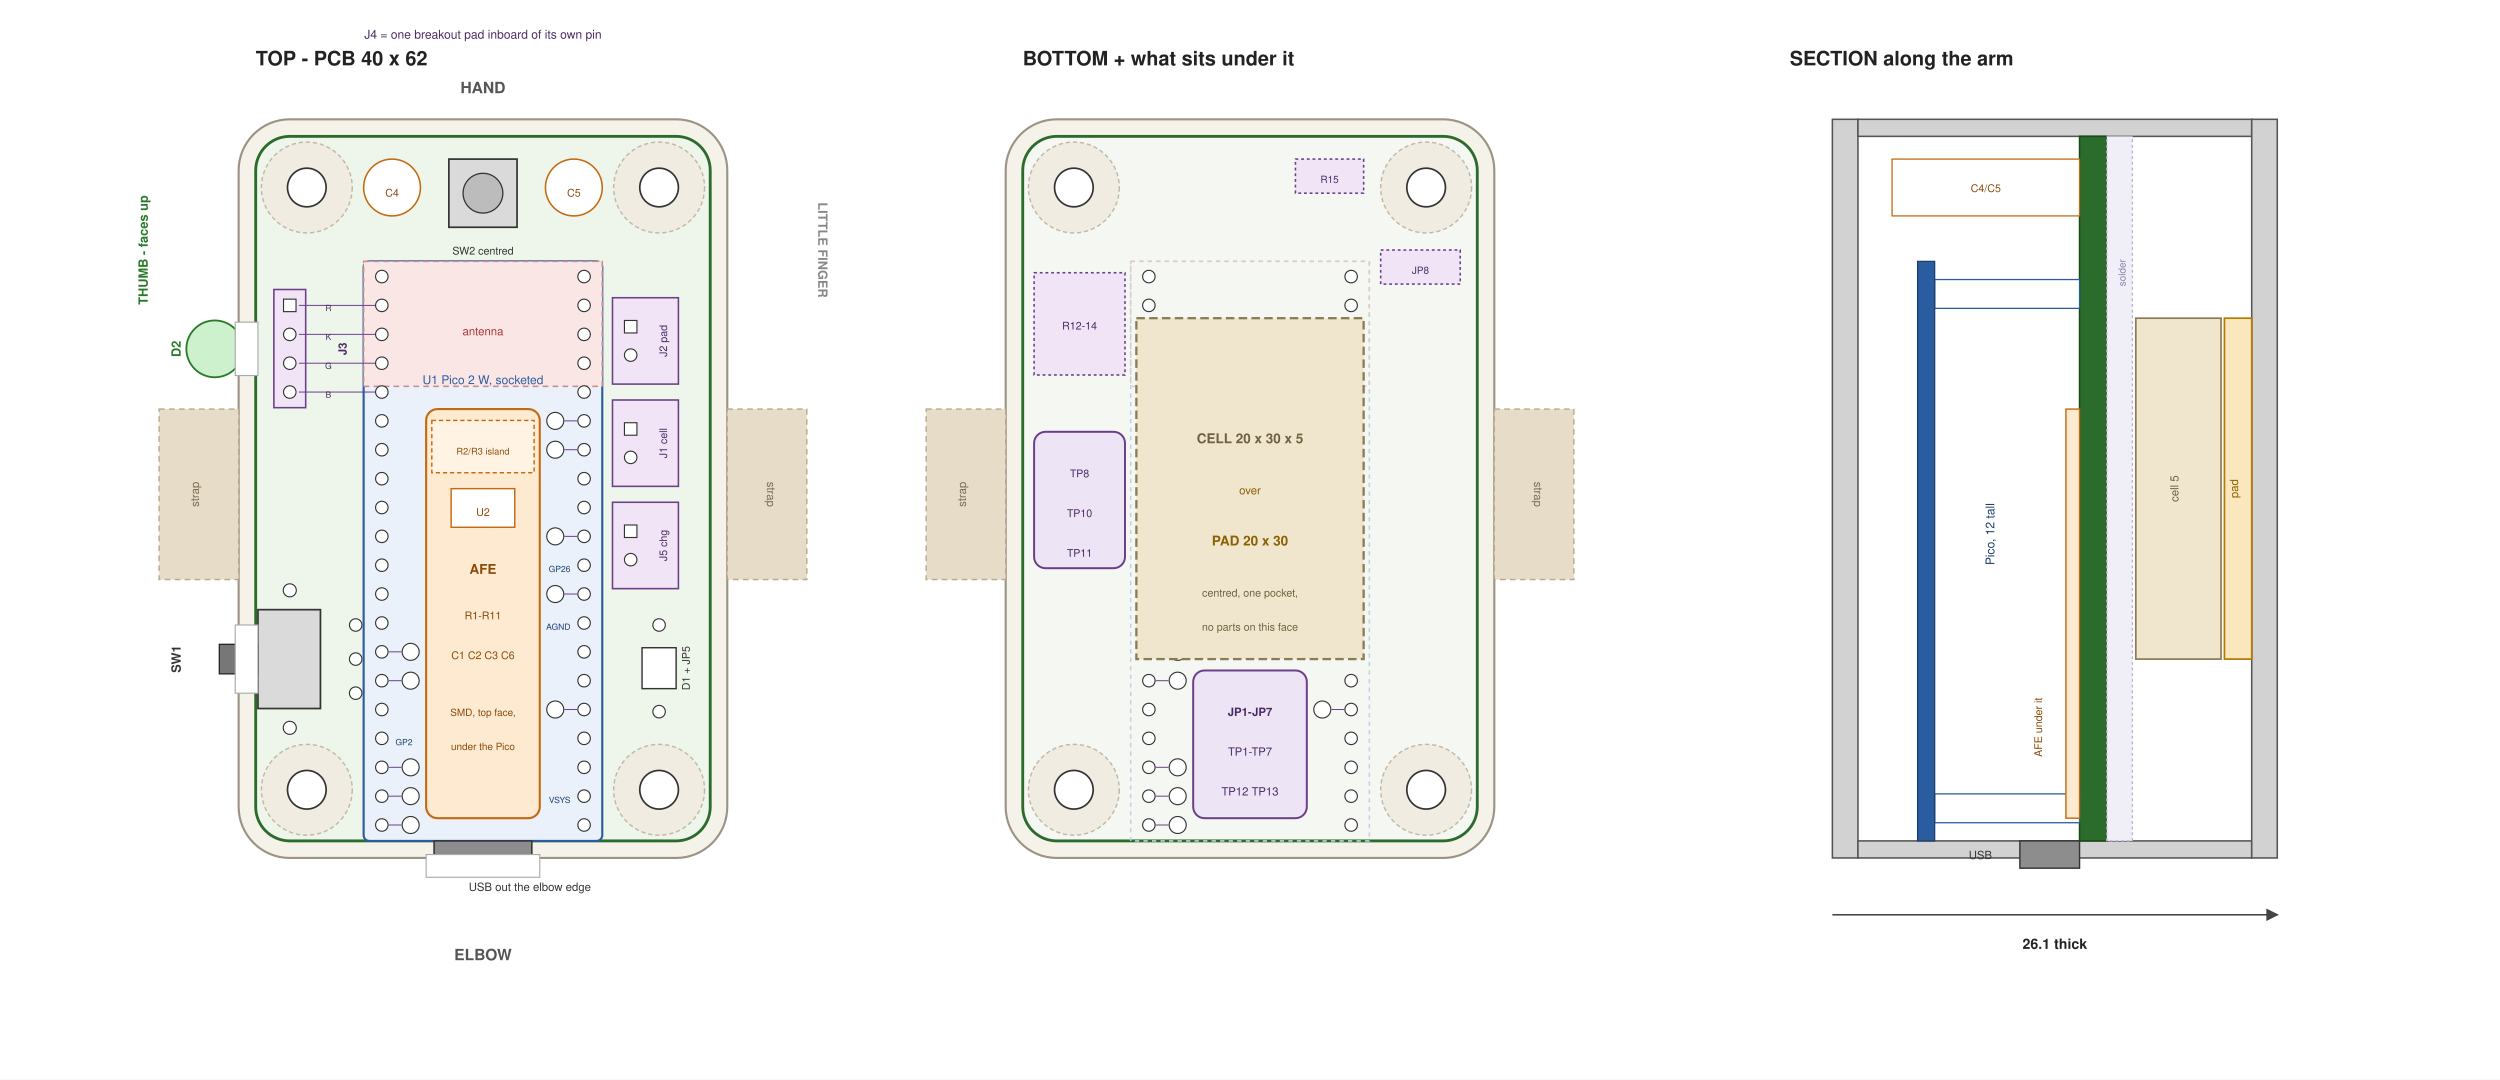
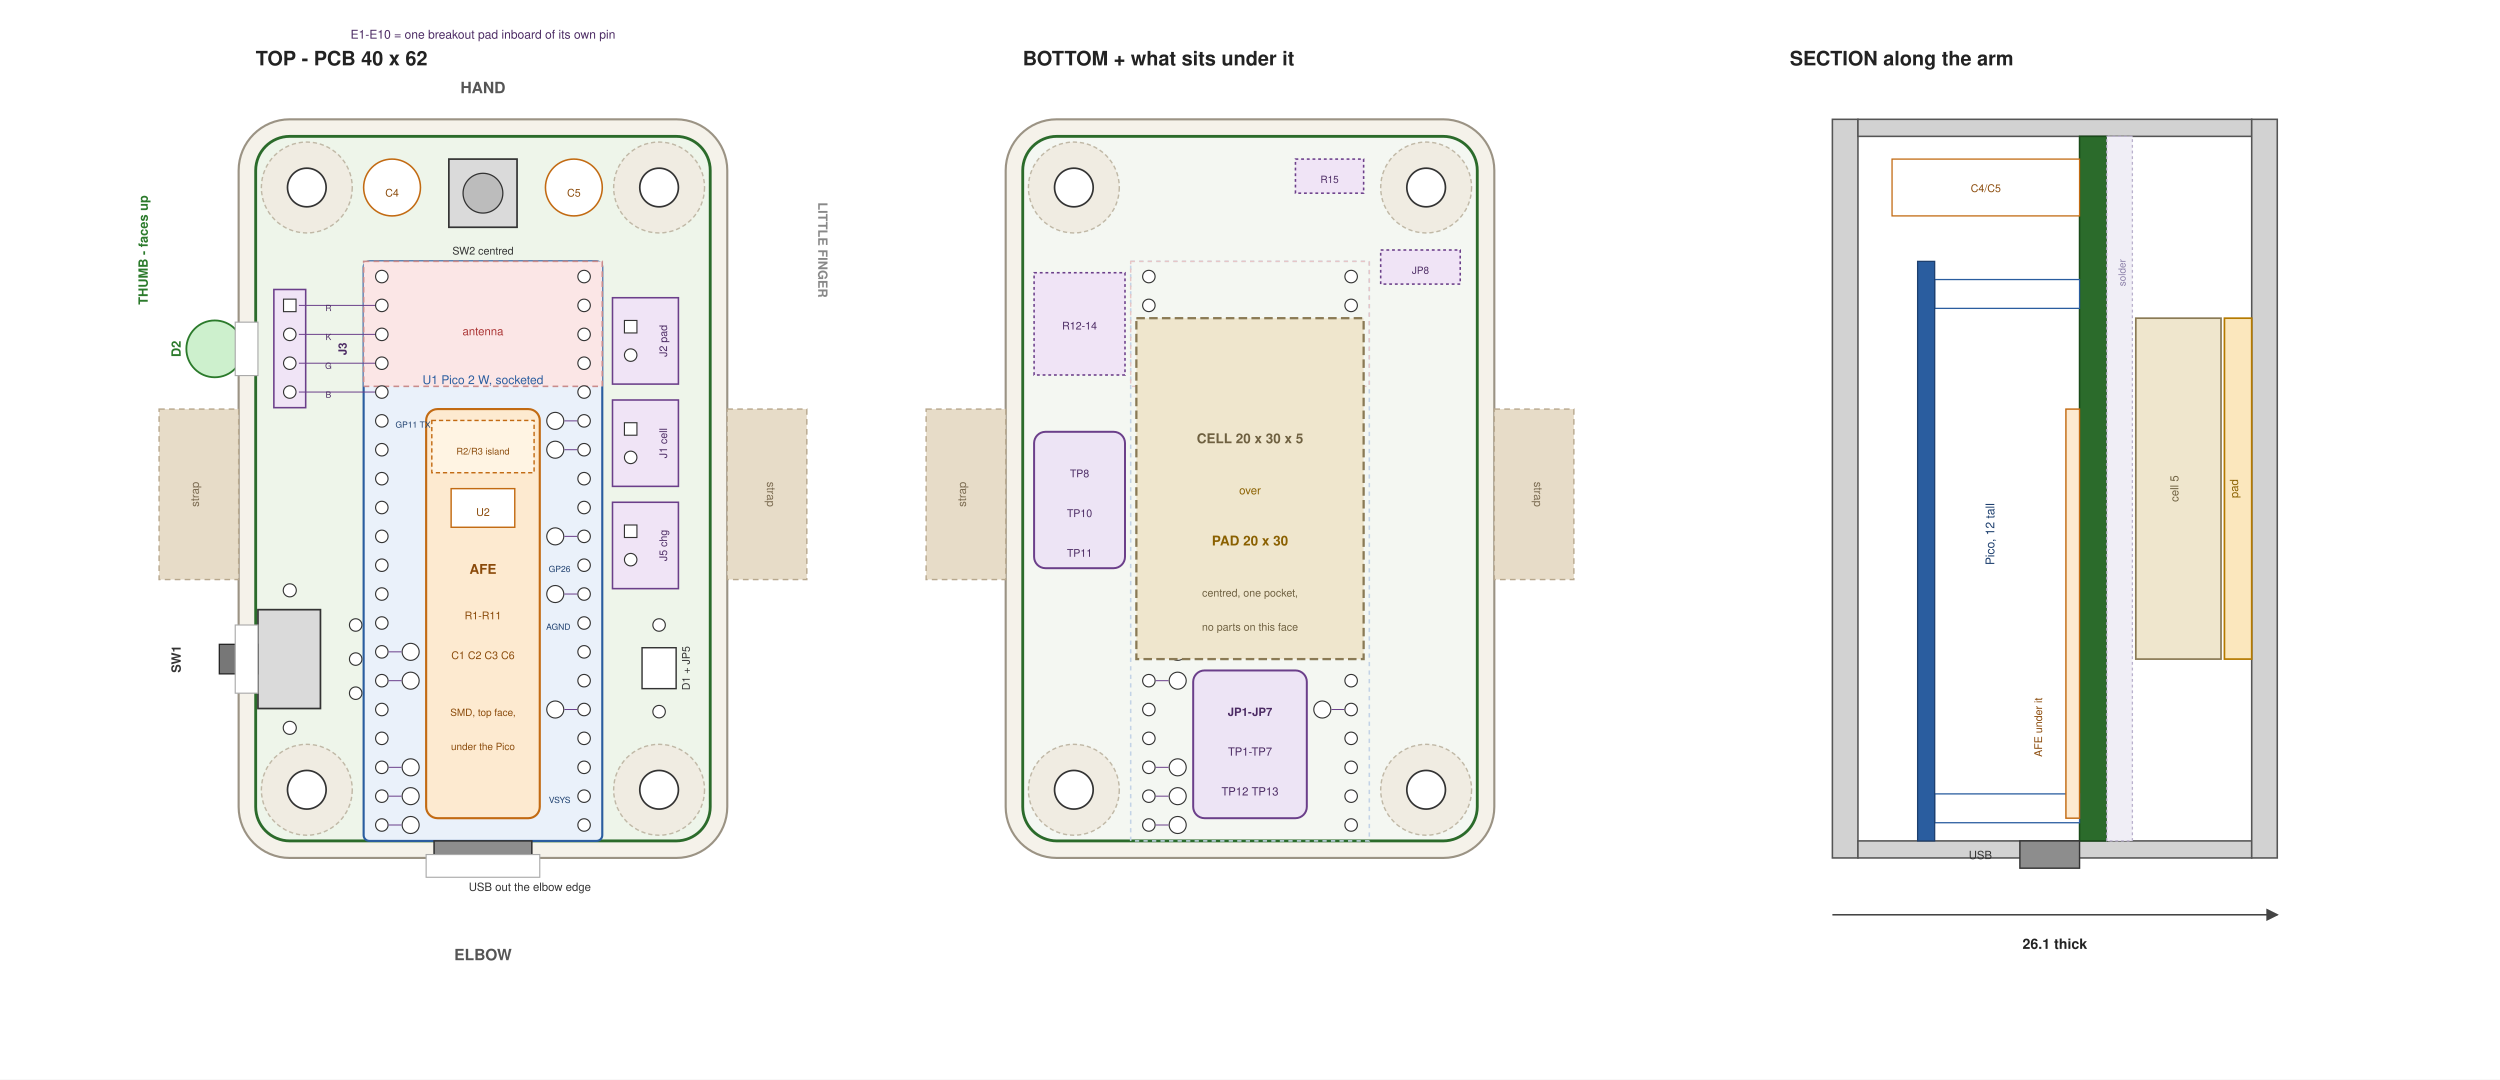
<svg xmlns="http://www.w3.org/2000/svg" width="1760" height="760" viewBox="0 0 1760 760" font-family="Segoe UI, Helvetica, Arial, sans-serif">
  <defs>
    <marker id="arr" markerWidth="8" markerHeight="8" refX="7" refY="4" orient="auto">
      <path d="M0,0 L8,4 L0,8 z" fill="#444" />
    </marker>
  </defs>
  <rect width="1760" height="760" fill="#ffffff" />
  <text x="180" y="46" font-size="14" text-anchor="start" fill="#222" font-weight="bold">TOP  -  PCB 40 x 62</text>
  <rect x="168.0" y="84.0" width="344.0" height="520.0" rx="36.0" fill="#f5f2ea" stroke="#9b9384" stroke-width="1.5" />
  <rect x="112.0" y="288.0" width="56.0" height="120.0" rx="0.0" fill="#e7dcc8" stroke="#b8a88e" stroke-width="1" stroke-dasharray="4,3" />
  <rect x="512.0" y="288.0" width="56.0" height="120.0" rx="0.0" fill="#e7dcc8" stroke="#b8a88e" stroke-width="1" stroke-dasharray="4,3" />
  <text x="140.0" y="348.0" font-size="8" text-anchor="middle" fill="#7a6a50" font-weight="normal" transform="rotate(-90 140.0 348.0)">strap</text>
  <text x="540.0" y="348.0" font-size="8" text-anchor="middle" fill="#7a6a50" font-weight="normal" transform="rotate(90 540.0 348.0)">strap</text>
  <rect x="180.0" y="96.0" width="320.0" height="496.0" rx="24.0" fill="#eef5ea" stroke="#2b6b2b" stroke-width="2" />
  <circle cx="216.0" cy="132.0" r="32.0" fill="#f0ece2" stroke="#c0b8a6" stroke-width="1" stroke-dasharray="3,2" />
  <circle cx="216.0" cy="132.0" r="13.6" fill="#fff" stroke="#333" stroke-width="1.2" />
  <circle cx="464.0" cy="132.0" r="32.0" fill="#f0ece2" stroke="#c0b8a6" stroke-width="1" stroke-dasharray="3,2" />
  <circle cx="464.0" cy="132.0" r="13.6" fill="#fff" stroke="#333" stroke-width="1.2" />
  <circle cx="216.0" cy="556.0" r="32.0" fill="#f0ece2" stroke="#c0b8a6" stroke-width="1" stroke-dasharray="3,2" />
  <circle cx="216.0" cy="556.0" r="13.6" fill="#fff" stroke="#333" stroke-width="1.2" />
  <circle cx="464.0" cy="556.0" r="32.0" fill="#f0ece2" stroke="#c0b8a6" stroke-width="1" stroke-dasharray="3,2" />
  <circle cx="464.0" cy="556.0" r="13.6" fill="#fff" stroke="#333" stroke-width="1.2" />
  <text x="340.0" y="65.6" font-size="11" text-anchor="middle" fill="#555" font-weight="bold">HAND</text>
  <text x="340.0" y="676.0" font-size="11" text-anchor="middle" fill="#555" font-weight="bold">ELBOW</text>
  <text x="104.0" y="176.0" font-size="9" text-anchor="middle" fill="#2b7a2b" font-weight="bold" transform="rotate(-90 104.0 176.0)">THUMB - faces up</text>
  <text x="576.0" y="176.0" font-size="9" text-anchor="middle" fill="#888" font-weight="bold" transform="rotate(90 576.0 176.0)">LITTLE FINGER</text>
  <rect x="256.0" y="184.0" width="168.0" height="408.0" rx="4.0" fill="#eaf1fa" stroke="#2a5d9f" stroke-width="1.5" />
  <rect x="256.0" y="184.0" width="168.0" height="88.0" rx="0.0" fill="#fbe6e6" stroke="#c98b8b" stroke-width="1.1" stroke-dasharray="4,3" />
  <text x="340.0" y="236.0" font-size="8" text-anchor="middle" fill="#a33" font-weight="normal">antenna</text>
  <rect x="305.6" y="592.0" width="68.8" height="19.2" rx="0.0" fill="#8d8d8d" stroke="#333" stroke-width="1.1" />
  <rect x="300.0" y="601.6" width="80.0" height="16.0" rx="0.0" fill="#fff" stroke="#aaa" stroke-width="0.8" />
  <text x="416.0" y="627.2" font-size="8" text-anchor="end" fill="#333" font-weight="normal">USB out the elbow edge</text>
  <text x="340.0" y="270.4" font-size="8.5" text-anchor="middle" fill="#2a5d9f" font-weight="normal">U1  Pico 2 W, socketed</text>
  <circle cx="268.8" cy="580.8" r="4.4" fill="#fff" stroke="#333" stroke-width="0.8" />
  <circle cx="411.2" cy="194.7" r="4.4" fill="#fff" stroke="#333" stroke-width="0.8" />
  <circle cx="268.8" cy="560.5" r="4.4" fill="#fff" stroke="#333" stroke-width="0.8" />
  <circle cx="411.2" cy="215.0" r="4.4" fill="#fff" stroke="#333" stroke-width="0.8" />
  <circle cx="268.8" cy="540.2" r="4.4" fill="#fff" stroke="#333" stroke-width="0.8" />
  <circle cx="411.2" cy="235.4" r="4.4" fill="#fff" stroke="#333" stroke-width="0.8" />
  <circle cx="268.8" cy="519.8" r="4.4" fill="#fff" stroke="#333" stroke-width="0.8" />
  <circle cx="411.2" cy="255.7" r="4.4" fill="#fff" stroke="#333" stroke-width="0.8" />
  <circle cx="268.8" cy="499.5" r="4.4" fill="#fff" stroke="#333" stroke-width="0.8" />
  <circle cx="411.2" cy="276.0" r="4.4" fill="#fff" stroke="#333" stroke-width="0.8" />
  <circle cx="268.8" cy="479.2" r="4.4" fill="#fff" stroke="#333" stroke-width="0.8" />
  <circle cx="411.2" cy="296.3" r="4.4" fill="#fff" stroke="#333" stroke-width="0.8" />
  <circle cx="268.8" cy="458.9" r="4.4" fill="#fff" stroke="#333" stroke-width="0.8" />
  <circle cx="411.2" cy="316.6" r="4.4" fill="#fff" stroke="#333" stroke-width="0.8" />
  <circle cx="268.8" cy="438.6" r="4.4" fill="#fff" stroke="#333" stroke-width="0.8" />
  <circle cx="411.2" cy="337.0" r="4.4" fill="#fff" stroke="#333" stroke-width="0.8" />
  <circle cx="268.8" cy="418.2" r="4.4" fill="#fff" stroke="#333" stroke-width="0.8" />
  <circle cx="411.2" cy="357.3" r="4.4" fill="#fff" stroke="#333" stroke-width="0.8" />
  <circle cx="268.8" cy="397.9" r="4.4" fill="#fff" stroke="#333" stroke-width="0.8" />
  <circle cx="411.2" cy="377.6" r="4.4" fill="#fff" stroke="#333" stroke-width="0.8" />
  <circle cx="268.8" cy="377.6" r="4.4" fill="#fff" stroke="#333" stroke-width="0.8" />
  <circle cx="411.2" cy="397.9" r="4.4" fill="#fff" stroke="#333" stroke-width="0.8" />
  <circle cx="268.8" cy="357.3" r="4.4" fill="#fff" stroke="#333" stroke-width="0.8" />
  <circle cx="411.2" cy="418.2" r="4.4" fill="#fff" stroke="#333" stroke-width="0.8" />
  <circle cx="268.8" cy="337.0" r="4.4" fill="#fff" stroke="#333" stroke-width="0.8" />
  <circle cx="411.2" cy="438.6" r="4.4" fill="#fff" stroke="#333" stroke-width="0.8" />
  <circle cx="268.8" cy="316.6" r="4.4" fill="#fff" stroke="#333" stroke-width="0.8" />
  <circle cx="411.2" cy="458.9" r="4.4" fill="#fff" stroke="#333" stroke-width="0.8" />
  <circle cx="268.8" cy="296.3" r="4.4" fill="#fff" stroke="#333" stroke-width="0.8" />
  <circle cx="411.2" cy="479.2" r="4.4" fill="#fff" stroke="#333" stroke-width="0.8" />
  <circle cx="268.8" cy="276.0" r="4.4" fill="#fff" stroke="#333" stroke-width="0.8" />
  <circle cx="411.2" cy="499.5" r="4.4" fill="#fff" stroke="#333" stroke-width="0.8" />
  <circle cx="268.8" cy="255.7" r="4.4" fill="#fff" stroke="#333" stroke-width="0.8" />
  <circle cx="411.2" cy="519.8" r="4.4" fill="#fff" stroke="#333" stroke-width="0.8" />
  <circle cx="268.8" cy="235.4" r="4.4" fill="#fff" stroke="#333" stroke-width="0.8" />
  <circle cx="411.2" cy="540.2" r="4.4" fill="#fff" stroke="#333" stroke-width="0.8" />
  <circle cx="268.8" cy="215.0" r="4.4" fill="#fff" stroke="#333" stroke-width="0.8" />
  <circle cx="411.2" cy="560.5" r="4.4" fill="#fff" stroke="#333" stroke-width="0.8" />
  <circle cx="268.8" cy="194.7" r="4.4" fill="#fff" stroke="#333" stroke-width="0.8" />
  <circle cx="411.2" cy="580.8" r="4.4" fill="#fff" stroke="#333" stroke-width="0.8" />
  <circle cx="289.1" cy="580.8" r="6.0" fill="#fff" stroke="#333" stroke-width="0.8" />
  <line x1="273.6" y1="580.8" x2="282.7" y2="580.8" stroke="#6b3f8a" stroke-width="0.7" />
  <circle cx="289.1" cy="560.5" r="6.0" fill="#fff" stroke="#333" stroke-width="0.8" />
  <line x1="273.6" y1="560.5" x2="282.7" y2="560.5" stroke="#6b3f8a" stroke-width="0.7" />
  <circle cx="289.1" cy="540.2" r="6.0" fill="#fff" stroke="#333" stroke-width="0.8" />
  <line x1="273.6" y1="540.2" x2="282.7" y2="540.2" stroke="#6b3f8a" stroke-width="0.7" />
  <circle cx="289.1" cy="479.2" r="6.0" fill="#fff" stroke="#333" stroke-width="0.8" />
  <line x1="273.6" y1="479.2" x2="282.7" y2="479.2" stroke="#6b3f8a" stroke-width="0.7" />
  <circle cx="289.1" cy="458.9" r="6.0" fill="#fff" stroke="#333" stroke-width="0.8" />
  <line x1="273.6" y1="458.9" x2="282.7" y2="458.9" stroke="#6b3f8a" stroke-width="0.7" />
  <circle cx="390.9" cy="296.3" r="6.0" fill="#fff" stroke="#333" stroke-width="0.8" />
  <line x1="406.4" y1="296.3" x2="397.3" y2="296.3" stroke="#6b3f8a" stroke-width="0.7" />
  <circle cx="390.9" cy="316.6" r="6.0" fill="#fff" stroke="#333" stroke-width="0.8" />
  <line x1="406.4" y1="316.6" x2="397.3" y2="316.6" stroke="#6b3f8a" stroke-width="0.7" />
  <circle cx="390.9" cy="377.6" r="6.0" fill="#fff" stroke="#333" stroke-width="0.8" />
  <line x1="406.4" y1="377.6" x2="397.3" y2="377.6" stroke="#6b3f8a" stroke-width="0.7" />
  <circle cx="390.9" cy="418.2" r="6.0" fill="#fff" stroke="#333" stroke-width="0.8" />
  <line x1="406.4" y1="418.2" x2="397.3" y2="418.2" stroke="#6b3f8a" stroke-width="0.7" />
  <circle cx="390.9" cy="499.5" r="6.0" fill="#fff" stroke="#333" stroke-width="0.8" />
  <line x1="406.4" y1="499.5" x2="397.3" y2="499.5" stroke="#6b3f8a" stroke-width="0.7" />
-   <text x="340.0" y="27.2" font-size="8.5" text-anchor="middle" fill="#4b2a63" font-weight="normal">J4 = one breakout pad inboard of its own pin</text>
+   <text x="340.0" y="27.2" font-size="8.5" text-anchor="middle" fill="#4b2a63" font-weight="normal">E1-E10 = one breakout pad inboard of its own pin</text>
  <rect x="300.0" y="288.0" width="80.0" height="288.0" rx="8.0" fill="#fdead0" stroke="#c26a12" stroke-width="1.5" />
  <rect x="304.0" y="296.0" width="72.0" height="36.8" rx="0.0" fill="#fff4e3" stroke="#c26a12" stroke-width="1.0" stroke-dasharray="3,2" />
  <text x="340.0" y="320.0" font-size="6.5" text-anchor="middle" fill="#8a4a0a" font-weight="normal">R2/R3 island</text>
  <rect x="317.6" y="344.0" width="44.8" height="27.2" rx="0.0" fill="#fff" stroke="#c26a12" stroke-width="1.0" />
  <text x="340.0" y="363.2" font-size="7.5" text-anchor="middle" fill="#8a4a0a" font-weight="normal">U2</text>
  <text x="340.0" y="404.0" font-size="9.5" text-anchor="middle" fill="#8a4a0a" font-weight="bold">AFE</text>
  <text x="340.0" y="436.0" font-size="7.5" text-anchor="middle" fill="#8a4a0a" font-weight="normal">R1-R11</text>
  <text x="340.0" y="464.0" font-size="7.5" text-anchor="middle" fill="#8a4a0a" font-weight="normal">C1 C2 C3 C6</text>
  <text x="340.0" y="504.0" font-size="7" text-anchor="middle" fill="#8a4a0a" font-weight="normal">SMD, top face,</text>
  <text x="340.0" y="528.0" font-size="7" text-anchor="middle" fill="#8a4a0a" font-weight="normal">under the Pico</text>
  <rect x="192.8" y="203.8" width="22.4" height="83.2" rx="0.0" fill="#f0e4f6" stroke="#6b3f8a" stroke-width="1.1" />
  <rect x="199.6" y="210.6" width="8.8" height="8.8" rx="0.0" fill="#fff" stroke="#333" stroke-width="0.8" />
  <line x1="210.4" y1="215.0" x2="264.0" y2="215.0" stroke="#6b3f8a" stroke-width="0.7" />
  <text x="231.2" y="219.0" font-size="6" text-anchor="middle" fill="#4b2a63" font-weight="normal">R</text>
  <circle cx="204.0" cy="235.4" r="4.4" fill="#fff" stroke="#333" stroke-width="0.8" />
  <line x1="210.4" y1="235.4" x2="264.0" y2="235.4" stroke="#6b3f8a" stroke-width="0.7" />
  <text x="231.2" y="239.4" font-size="6" text-anchor="middle" fill="#4b2a63" font-weight="normal">K</text>
  <circle cx="204.0" cy="255.7" r="4.4" fill="#fff" stroke="#333" stroke-width="0.8" />
  <line x1="210.4" y1="255.7" x2="264.0" y2="255.7" stroke="#6b3f8a" stroke-width="0.7" />
  <text x="231.2" y="259.7" font-size="6" text-anchor="middle" fill="#4b2a63" font-weight="normal">G</text>
  <circle cx="204.0" cy="276.0" r="4.4" fill="#fff" stroke="#333" stroke-width="0.8" />
  <line x1="210.4" y1="276.0" x2="264.0" y2="276.0" stroke="#6b3f8a" stroke-width="0.7" />
  <text x="231.2" y="280.0" font-size="6" text-anchor="middle" fill="#4b2a63" font-weight="normal">B</text>
  <circle cx="151.2" cy="245.6" r="20.0" fill="#cdf0cd" stroke="#2b7a2b" stroke-width="1.3" />
  <rect x="165.6" y="226.8" width="16.0" height="37.6" rx="0.0" fill="#fff" stroke="#aaa" stroke-width="0.8" />
  <text x="127.2" y="245.6" font-size="9" text-anchor="middle" fill="#2b7a2b" font-weight="bold" transform="rotate(-90 127.2 245.6)">D2</text>
  <text x="244.0" y="245.6" font-size="8" text-anchor="middle" fill="#4b2a63" font-weight="bold" transform="rotate(-90 244.0 245.6)">J3</text>
  <rect x="181.6" y="429.2" width="44.0" height="69.6" rx="0.0" fill="#dadada" stroke="#333" stroke-width="1.2" />
  <circle cx="250.4" cy="440.0" r="4.4" fill="#fff" stroke="#333" stroke-width="0.8" />
  <circle cx="250.4" cy="464.0" r="4.4" fill="#fff" stroke="#333" stroke-width="0.8" />
  <circle cx="250.4" cy="488.0" r="4.4" fill="#fff" stroke="#333" stroke-width="0.8" />
  <circle cx="204.0" cy="415.6" r="4.6" fill="#fff" stroke="#333" stroke-width="0.8" />
  <circle cx="204.0" cy="512.4" r="4.6" fill="#fff" stroke="#333" stroke-width="0.8" />
  <rect x="154.4" y="453.6" width="27.2" height="20.8" rx="0.0" fill="#777" stroke="#222" stroke-width="0.9" />
  <rect x="165.6" y="440.0" width="16.0" height="48.0" rx="0.0" fill="#fff" stroke="#aaa" stroke-width="0.8" />
  <text x="127.2" y="464.0" font-size="9" text-anchor="middle" fill="#333" font-weight="bold" transform="rotate(-90 127.2 464.0)">SW1</text>
  <rect x="316.0" y="112.0" width="48.0" height="48.0" rx="0.0" fill="#dadada" stroke="#333" stroke-width="1.2" />
  <circle cx="340.0" cy="136.0" r="14.0" fill="#bcbcbc" stroke="#333" stroke-width="0.9" />
  <text x="340.0" y="179.2" font-size="7.5" text-anchor="middle" fill="#333" font-weight="normal">SW2 centred</text>
  <circle cx="276.0" cy="132.0" r="20.0" fill="#fff" stroke="#c26a12" stroke-width="1.1" />
  <text x="276.0" y="138.4" font-size="7.5" text-anchor="middle" fill="#8a4a0a" font-weight="normal">C4</text>
  <circle cx="404.0" cy="132.0" r="20.0" fill="#fff" stroke="#c26a12" stroke-width="1.1" />
  <text x="404.0" y="138.4" font-size="7.5" text-anchor="middle" fill="#8a4a0a" font-weight="normal">C5</text>
  <rect x="431.2" y="209.6" width="46.4" height="60.8" rx="0.0" fill="#f0e4f6" stroke="#6b3f8a" stroke-width="1.1" />
  <rect x="439.6" y="225.6" width="8.8" height="8.8" rx="0.0" fill="#fff" stroke="#333" stroke-width="0.8" />
  <circle cx="444.0" cy="250.0" r="4.4" fill="#fff" stroke="#333" stroke-width="0.8" />
  <text x="469.6" y="240.0" font-size="7.5" text-anchor="middle" fill="#4b2a63" font-weight="normal" transform="rotate(-90 469.6 240.0)">J2 pad</text>
  <rect x="431.2" y="281.6" width="46.4" height="60.8" rx="0.0" fill="#f0e4f6" stroke="#6b3f8a" stroke-width="1.1" />
  <rect x="439.6" y="297.6" width="8.8" height="8.8" rx="0.0" fill="#fff" stroke="#333" stroke-width="0.8" />
  <circle cx="444.0" cy="322.0" r="4.4" fill="#fff" stroke="#333" stroke-width="0.8" />
  <text x="469.6" y="312.0" font-size="7.5" text-anchor="middle" fill="#4b2a63" font-weight="normal" transform="rotate(-90 469.6 312.0)">J1 cell</text>
  <rect x="431.2" y="353.6" width="46.4" height="60.8" rx="0.0" fill="#f0e4f6" stroke="#6b3f8a" stroke-width="1.1" />
  <rect x="439.6" y="369.6" width="8.8" height="8.8" rx="0.0" fill="#fff" stroke="#333" stroke-width="0.8" />
  <circle cx="444.0" cy="394.0" r="4.4" fill="#fff" stroke="#333" stroke-width="0.8" />
  <text x="469.6" y="384.0" font-size="7.5" text-anchor="middle" fill="#4b2a63" font-weight="normal" transform="rotate(-90 469.6 384.0)">J5 chg</text>
  <rect x="452.0" y="456.0" width="24.0" height="28.8" rx="0.0" fill="#fff" stroke="#333" stroke-width="1" />
  <circle cx="464.0" cy="440.0" r="4.4" fill="#fff" stroke="#333" stroke-width="0.8" />
  <circle cx="464.0" cy="501.0" r="4.4" fill="#fff" stroke="#333" stroke-width="0.8" />
  <text x="485.6" y="470.4" font-size="7.5" text-anchor="middle" fill="#333" font-weight="normal" transform="rotate(-90 485.6 470.4)">D1 + JP5</text>
  <text x="401.6" y="565.3" font-size="6" text-anchor="end" fill="#1d3f6e" font-weight="normal">VSYS</text>
  <text x="401.6" y="443.4" font-size="6" text-anchor="end" fill="#1d3f6e" font-weight="normal">AGND</text>
  <text x="401.6" y="402.7" font-size="6" text-anchor="end" fill="#1d3f6e" font-weight="normal">GP26</text>
-   <text x="278.4" y="524.6" font-size="6" text-anchor="start" fill="#1d3f6e" font-weight="normal">GP2</text>
+   <text x="278.4" y="301.1" font-size="6" text-anchor="start" fill="#1d3f6e" font-weight="normal">GP11 TX</text>
  <text x="720" y="46" font-size="14" text-anchor="start" fill="#222" font-weight="bold">BOTTOM  +  what sits under it</text>
  <rect x="708.0" y="84.0" width="344.0" height="520.0" rx="36.0" fill="#f5f2ea" stroke="#9b9384" stroke-width="1.5" />
  <rect x="652.0" y="288.0" width="56.0" height="120.0" rx="0.0" fill="#e7dcc8" stroke="#b8a88e" stroke-width="1" stroke-dasharray="4,3" />
  <rect x="1052.0" y="288.0" width="56.0" height="120.0" rx="0.0" fill="#e7dcc8" stroke="#b8a88e" stroke-width="1" stroke-dasharray="4,3" />
  <text x="680.0" y="348.0" font-size="8" text-anchor="middle" fill="#7a6a50" font-weight="normal" transform="rotate(-90 680.0 348.0)">strap</text>
  <text x="1080.0" y="348.0" font-size="8" text-anchor="middle" fill="#7a6a50" font-weight="normal" transform="rotate(90 1080.0 348.0)">strap</text>
  <rect x="720.0" y="96.0" width="320.0" height="496.0" rx="24.0" fill="#f4f7f2" stroke="#2b6b2b" stroke-width="2" />
  <circle cx="756.0" cy="132.0" r="32.0" fill="#f0ece2" stroke="#c0b8a6" stroke-width="1" stroke-dasharray="3,2" />
  <circle cx="756.0" cy="132.0" r="13.6" fill="#fff" stroke="#333" stroke-width="1.2" />
  <circle cx="1004.0" cy="132.0" r="32.0" fill="#f0ece2" stroke="#c0b8a6" stroke-width="1" stroke-dasharray="3,2" />
  <circle cx="1004.0" cy="132.0" r="13.6" fill="#fff" stroke="#333" stroke-width="1.2" />
  <circle cx="756.0" cy="556.0" r="32.0" fill="#f0ece2" stroke="#c0b8a6" stroke-width="1" stroke-dasharray="3,2" />
  <circle cx="756.0" cy="556.0" r="13.6" fill="#fff" stroke="#333" stroke-width="1.2" />
  <circle cx="1004.0" cy="556.0" r="32.0" fill="#f0ece2" stroke="#c0b8a6" stroke-width="1" stroke-dasharray="3,2" />
  <circle cx="1004.0" cy="556.0" r="13.6" fill="#fff" stroke="#333" stroke-width="1.2" />
  <rect x="796.0" y="184.0" width="168.0" height="408.0" rx="0.0" fill="none" stroke="#c3d3e6" stroke-width="1.1" stroke-dasharray="3,3" />
  <rect x="796.0" y="184.0" width="168.0" height="88.0" rx="0.0" fill="none" stroke="#e7c6c6" stroke-width="1.0" stroke-dasharray="3,3" />
  <text x="880.0" y="236.0" font-size="7.5" text-anchor="middle" fill="#d8a8a8" font-weight="normal">antenna</text>
  <circle cx="808.8" cy="580.8" r="4.4" fill="#fff" stroke="#333" stroke-width="0.8" />
  <circle cx="951.2" cy="194.7" r="4.4" fill="#fff" stroke="#333" stroke-width="0.8" />
  <circle cx="808.8" cy="560.5" r="4.4" fill="#fff" stroke="#333" stroke-width="0.8" />
  <circle cx="951.2" cy="215.0" r="4.4" fill="#fff" stroke="#333" stroke-width="0.8" />
  <circle cx="808.8" cy="540.2" r="4.4" fill="#fff" stroke="#333" stroke-width="0.8" />
  <circle cx="951.2" cy="235.4" r="4.4" fill="#fff" stroke="#333" stroke-width="0.8" />
  <circle cx="808.8" cy="519.8" r="4.4" fill="#fff" stroke="#333" stroke-width="0.8" />
  <circle cx="951.2" cy="255.7" r="4.4" fill="#fff" stroke="#333" stroke-width="0.8" />
  <circle cx="808.8" cy="499.5" r="4.4" fill="#fff" stroke="#333" stroke-width="0.8" />
  <circle cx="951.2" cy="276.0" r="4.4" fill="#fff" stroke="#333" stroke-width="0.8" />
  <circle cx="808.8" cy="479.2" r="4.4" fill="#fff" stroke="#333" stroke-width="0.8" />
  <circle cx="951.2" cy="296.3" r="4.4" fill="#fff" stroke="#333" stroke-width="0.8" />
  <circle cx="808.8" cy="458.9" r="4.4" fill="#fff" stroke="#333" stroke-width="0.8" />
  <circle cx="951.2" cy="316.6" r="4.4" fill="#fff" stroke="#333" stroke-width="0.8" />
  <circle cx="808.8" cy="438.6" r="4.4" fill="#fff" stroke="#333" stroke-width="0.8" />
  <circle cx="951.2" cy="337.0" r="4.4" fill="#fff" stroke="#333" stroke-width="0.8" />
  <circle cx="808.8" cy="418.2" r="4.4" fill="#fff" stroke="#333" stroke-width="0.8" />
  <circle cx="951.2" cy="357.3" r="4.4" fill="#fff" stroke="#333" stroke-width="0.8" />
  <circle cx="808.8" cy="397.9" r="4.4" fill="#fff" stroke="#333" stroke-width="0.8" />
  <circle cx="951.2" cy="377.6" r="4.4" fill="#fff" stroke="#333" stroke-width="0.8" />
  <circle cx="808.8" cy="377.6" r="4.4" fill="#fff" stroke="#333" stroke-width="0.8" />
  <circle cx="951.2" cy="397.9" r="4.4" fill="#fff" stroke="#333" stroke-width="0.8" />
  <circle cx="808.8" cy="357.3" r="4.4" fill="#fff" stroke="#333" stroke-width="0.8" />
  <circle cx="951.2" cy="418.2" r="4.4" fill="#fff" stroke="#333" stroke-width="0.8" />
  <circle cx="808.8" cy="337.0" r="4.4" fill="#fff" stroke="#333" stroke-width="0.8" />
  <circle cx="951.2" cy="438.6" r="4.4" fill="#fff" stroke="#333" stroke-width="0.8" />
  <circle cx="808.8" cy="316.6" r="4.4" fill="#fff" stroke="#333" stroke-width="0.8" />
  <circle cx="951.2" cy="458.9" r="4.4" fill="#fff" stroke="#333" stroke-width="0.8" />
  <circle cx="808.8" cy="296.3" r="4.4" fill="#fff" stroke="#333" stroke-width="0.8" />
  <circle cx="951.2" cy="479.2" r="4.4" fill="#fff" stroke="#333" stroke-width="0.8" />
  <circle cx="808.8" cy="276.0" r="4.4" fill="#fff" stroke="#333" stroke-width="0.8" />
  <circle cx="951.2" cy="499.5" r="4.4" fill="#fff" stroke="#333" stroke-width="0.8" />
  <circle cx="808.8" cy="255.7" r="4.4" fill="#fff" stroke="#333" stroke-width="0.8" />
  <circle cx="951.2" cy="519.8" r="4.4" fill="#fff" stroke="#333" stroke-width="0.8" />
  <circle cx="808.8" cy="235.4" r="4.4" fill="#fff" stroke="#333" stroke-width="0.8" />
  <circle cx="951.2" cy="540.2" r="4.4" fill="#fff" stroke="#333" stroke-width="0.8" />
  <circle cx="808.8" cy="215.0" r="4.4" fill="#fff" stroke="#333" stroke-width="0.8" />
  <circle cx="951.2" cy="560.5" r="4.4" fill="#fff" stroke="#333" stroke-width="0.8" />
  <circle cx="808.8" cy="194.7" r="4.4" fill="#fff" stroke="#333" stroke-width="0.8" />
  <circle cx="951.2" cy="580.8" r="4.4" fill="#fff" stroke="#333" stroke-width="0.8" />
  <circle cx="829.1" cy="580.8" r="6.0" fill="#fff" stroke="#333" stroke-width="0.8" />
  <line x1="813.6" y1="580.8" x2="822.7" y2="580.8" stroke="#6b3f8a" stroke-width="0.7" />
  <circle cx="829.1" cy="560.5" r="6.0" fill="#fff" stroke="#333" stroke-width="0.8" />
  <line x1="813.6" y1="560.5" x2="822.7" y2="560.5" stroke="#6b3f8a" stroke-width="0.7" />
  <circle cx="829.1" cy="540.2" r="6.0" fill="#fff" stroke="#333" stroke-width="0.8" />
  <line x1="813.6" y1="540.2" x2="822.7" y2="540.2" stroke="#6b3f8a" stroke-width="0.7" />
  <circle cx="829.1" cy="479.2" r="6.0" fill="#fff" stroke="#333" stroke-width="0.8" />
  <line x1="813.6" y1="479.2" x2="822.7" y2="479.2" stroke="#6b3f8a" stroke-width="0.7" />
  <circle cx="829.1" cy="458.9" r="6.0" fill="#fff" stroke="#333" stroke-width="0.8" />
  <line x1="813.6" y1="458.9" x2="822.7" y2="458.9" stroke="#6b3f8a" stroke-width="0.7" />
  <circle cx="930.9" cy="296.3" r="6.0" fill="#fff" stroke="#333" stroke-width="0.8" />
  <line x1="946.4" y1="296.3" x2="937.3" y2="296.3" stroke="#6b3f8a" stroke-width="0.7" />
  <circle cx="930.9" cy="316.6" r="6.0" fill="#fff" stroke="#333" stroke-width="0.8" />
  <line x1="946.4" y1="316.6" x2="937.3" y2="316.6" stroke="#6b3f8a" stroke-width="0.7" />
  <circle cx="930.9" cy="377.6" r="6.0" fill="#fff" stroke="#333" stroke-width="0.8" />
  <line x1="946.4" y1="377.6" x2="937.3" y2="377.6" stroke="#6b3f8a" stroke-width="0.7" />
  <circle cx="930.9" cy="418.2" r="6.0" fill="#fff" stroke="#333" stroke-width="0.8" />
  <line x1="946.4" y1="418.2" x2="937.3" y2="418.2" stroke="#6b3f8a" stroke-width="0.7" />
  <circle cx="930.9" cy="499.5" r="6.0" fill="#fff" stroke="#333" stroke-width="0.8" />
  <line x1="946.4" y1="499.5" x2="937.3" y2="499.5" stroke="#6b3f8a" stroke-width="0.7" />
  <rect x="800.0" y="224.0" width="160.0" height="240.0" rx="0.0" fill="#efe6cd" stroke="#8a7a55" stroke-width="1.6" stroke-dasharray="6,3" />
  <text x="880.0" y="312.0" font-size="9.5" text-anchor="middle" fill="#6e6040" font-weight="bold">CELL 20 x 30 x 5</text>
  <text x="880.0" y="348.0" font-size="8" text-anchor="middle" fill="#8a6000" font-weight="normal">over</text>
  <text x="880.0" y="384.0" font-size="9.5" text-anchor="middle" fill="#8a6000" font-weight="bold">PAD 20 x 30</text>
  <text x="880.0" y="420.0" font-size="7.5" text-anchor="middle" fill="#6e6040" font-weight="normal">centred, one pocket,</text>
  <text x="880.0" y="444.0" font-size="7.5" text-anchor="middle" fill="#6e6040" font-weight="normal">no parts on this face</text>
  <rect x="840.0" y="472.0" width="80.0" height="104.0" rx="8.0" fill="#ede4f5" stroke="#6b3f8a" stroke-width="1.4" />
  <text x="880.0" y="504.0" font-size="8" text-anchor="middle" fill="#4b2a63" font-weight="bold">JP1-JP7</text>
  <text x="880.0" y="532.0" font-size="8" text-anchor="middle" fill="#4b2a63" font-weight="normal">TP1-TP7</text>
  <text x="880.0" y="560.0" font-size="8" text-anchor="middle" fill="#4b2a63" font-weight="normal">TP12 TP13</text>
  <rect x="728.0" y="304.0" width="64.0" height="96.0" rx="8.0" fill="#ede4f5" stroke="#6b3f8a" stroke-width="1.4" />
  <text x="760.0" y="336.0" font-size="7.5" text-anchor="middle" fill="#4b2a63" font-weight="normal">TP8</text>
  <text x="760.0" y="364.0" font-size="7.5" text-anchor="middle" fill="#4b2a63" font-weight="normal">TP10</text>
  <text x="760.0" y="392.0" font-size="7.5" text-anchor="middle" fill="#4b2a63" font-weight="normal">TP11</text>
  <rect x="728.0" y="192.0" width="64.0" height="72.0" rx="0.0" fill="#f0e4f6" stroke="#6b3f8a" stroke-width="1.1" stroke-dasharray="2,2" />
  <text x="760.0" y="232.0" font-size="7.5" text-anchor="middle" fill="#4b2a63" font-weight="normal">R12-14</text>
  <rect x="912.0" y="112.0" width="48.0" height="24.0" rx="0.0" fill="#f0e4f6" stroke="#6b3f8a" stroke-width="1.1" stroke-dasharray="2,2" />
  <text x="936.0" y="128.8" font-size="7" text-anchor="middle" fill="#4b2a63" font-weight="normal">R15</text>
  <rect x="972.0" y="176.0" width="56.0" height="24.0" rx="0.0" fill="#f0e4f6" stroke="#6b3f8a" stroke-width="1.1" stroke-dasharray="2,2" />
  <text x="1000.0" y="192.8" font-size="7" text-anchor="middle" fill="#4b2a63" font-weight="normal">JP8</text>
  <text x="1260" y="46" font-size="14" text-anchor="start" fill="#222" font-weight="bold">SECTION along the arm</text>
  <rect x="1290.0" y="84.0" width="18.0" height="520.0" rx="0.0" fill="#d2d2d2" stroke="#555" stroke-width="1.1" />
  <rect x="1308.0" y="84.0" width="277.2" height="12.0" rx="0.0" fill="#d2d2d2" stroke="#555" stroke-width="1.1" />
  <rect x="1308.0" y="592.0" width="277.2" height="12.0" rx="0.0" fill="#d2d2d2" stroke="#555" stroke-width="1.1" />
  <rect x="1585.2" y="84.0" width="18.0" height="520.0" rx="0.0" fill="#d2d2d2" stroke="#555" stroke-width="1.1" />
  <rect x="1464.0" y="96.0" width="19.2" height="496.0" rx="0.0" fill="#2b6b2b" stroke="#194b19" stroke-width="1.1" />
  <rect x="1362.0" y="196.8" width="102.0" height="20.3" rx="0.0" fill="#fff" stroke="#2a5d9f" stroke-width="0.9" />
  <rect x="1362.0" y="558.9" width="102.0" height="20.3" rx="0.0" fill="#fff" stroke="#2a5d9f" stroke-width="0.9" />
  <rect x="1350.0" y="184.0" width="12.0" height="408.0" rx="0.0" fill="#2a5d9f" stroke="#1d3f6e" stroke-width="0.9" />
  <text x="1404.0" y="376.0" font-size="8.5" text-anchor="middle" fill="#1d3f6e" font-weight="normal" transform="rotate(-90 1404.0 376.0)">Pico, 12 tall</text>
  <rect x="1454.4" y="288.0" width="9.6" height="288.0" rx="0.0" fill="#fdead0" stroke="#c26a12" stroke-width="1.0" />
  <text x="1437.6" y="512.0" font-size="7.5" text-anchor="middle" fill="#8a4a0a" font-weight="normal" transform="rotate(-90 1437.6 512.0)">AFE under it</text>
  <rect x="1422.0" y="592.0" width="42.0" height="19.2" rx="0.0" fill="#8d8d8d" stroke="#333" stroke-width="1.0" />
  <text x="1386.0" y="604.8" font-size="8" text-anchor="start" fill="#333" font-weight="normal">USB</text>
  <rect x="1332.0" y="112.0" width="132.0" height="40.0" rx="0.0" fill="#fff" stroke="#c26a12" stroke-width="0.9" />
  <text x="1398.0" y="135.2" font-size="7.5" text-anchor="middle" fill="#8a4a0a" font-weight="normal">C4/C5</text>
  <rect x="1483.2" y="96.0" width="18.0" height="496.0" rx="0.0" fill="#f0eef6" stroke="#b9b0cc" stroke-width="0.9" stroke-dasharray="2,2" />
  <text x="1496.4" y="192.0" font-size="7" text-anchor="middle" fill="#8a7fa8" font-weight="normal" transform="rotate(-90 1496.4 192.0)">solder</text>
  <rect x="1503.6" y="224.0" width="60.0" height="240.0" rx="0.0" fill="#efe6cd" stroke="#8a7a55" stroke-width="1.2" />
  <text x="1533.6" y="344.0" font-size="8" text-anchor="middle" fill="#6e6040" font-weight="normal" transform="rotate(-90 1533.6 344.0)">cell 5</text>
  <rect x="1566.0" y="224.0" width="19.2" height="240.0" rx="0.0" fill="#fbe7bd" stroke="#b57a00" stroke-width="1.2" />
  <text x="1575.6" y="344.0" font-size="8" text-anchor="middle" fill="#8a6000" font-weight="normal" transform="rotate(-90 1575.6 344.0)">pad</text>
  <line x1="1290.0" y1="644.0" x2="1603.2" y2="644.0" stroke="#444" stroke-width="1.1" marker-end="url(#arr)" />
  <text x="1446.6" y="668.0" font-size="10" text-anchor="middle" fill="#222" font-weight="bold">26.1 thick</text>
</svg>
